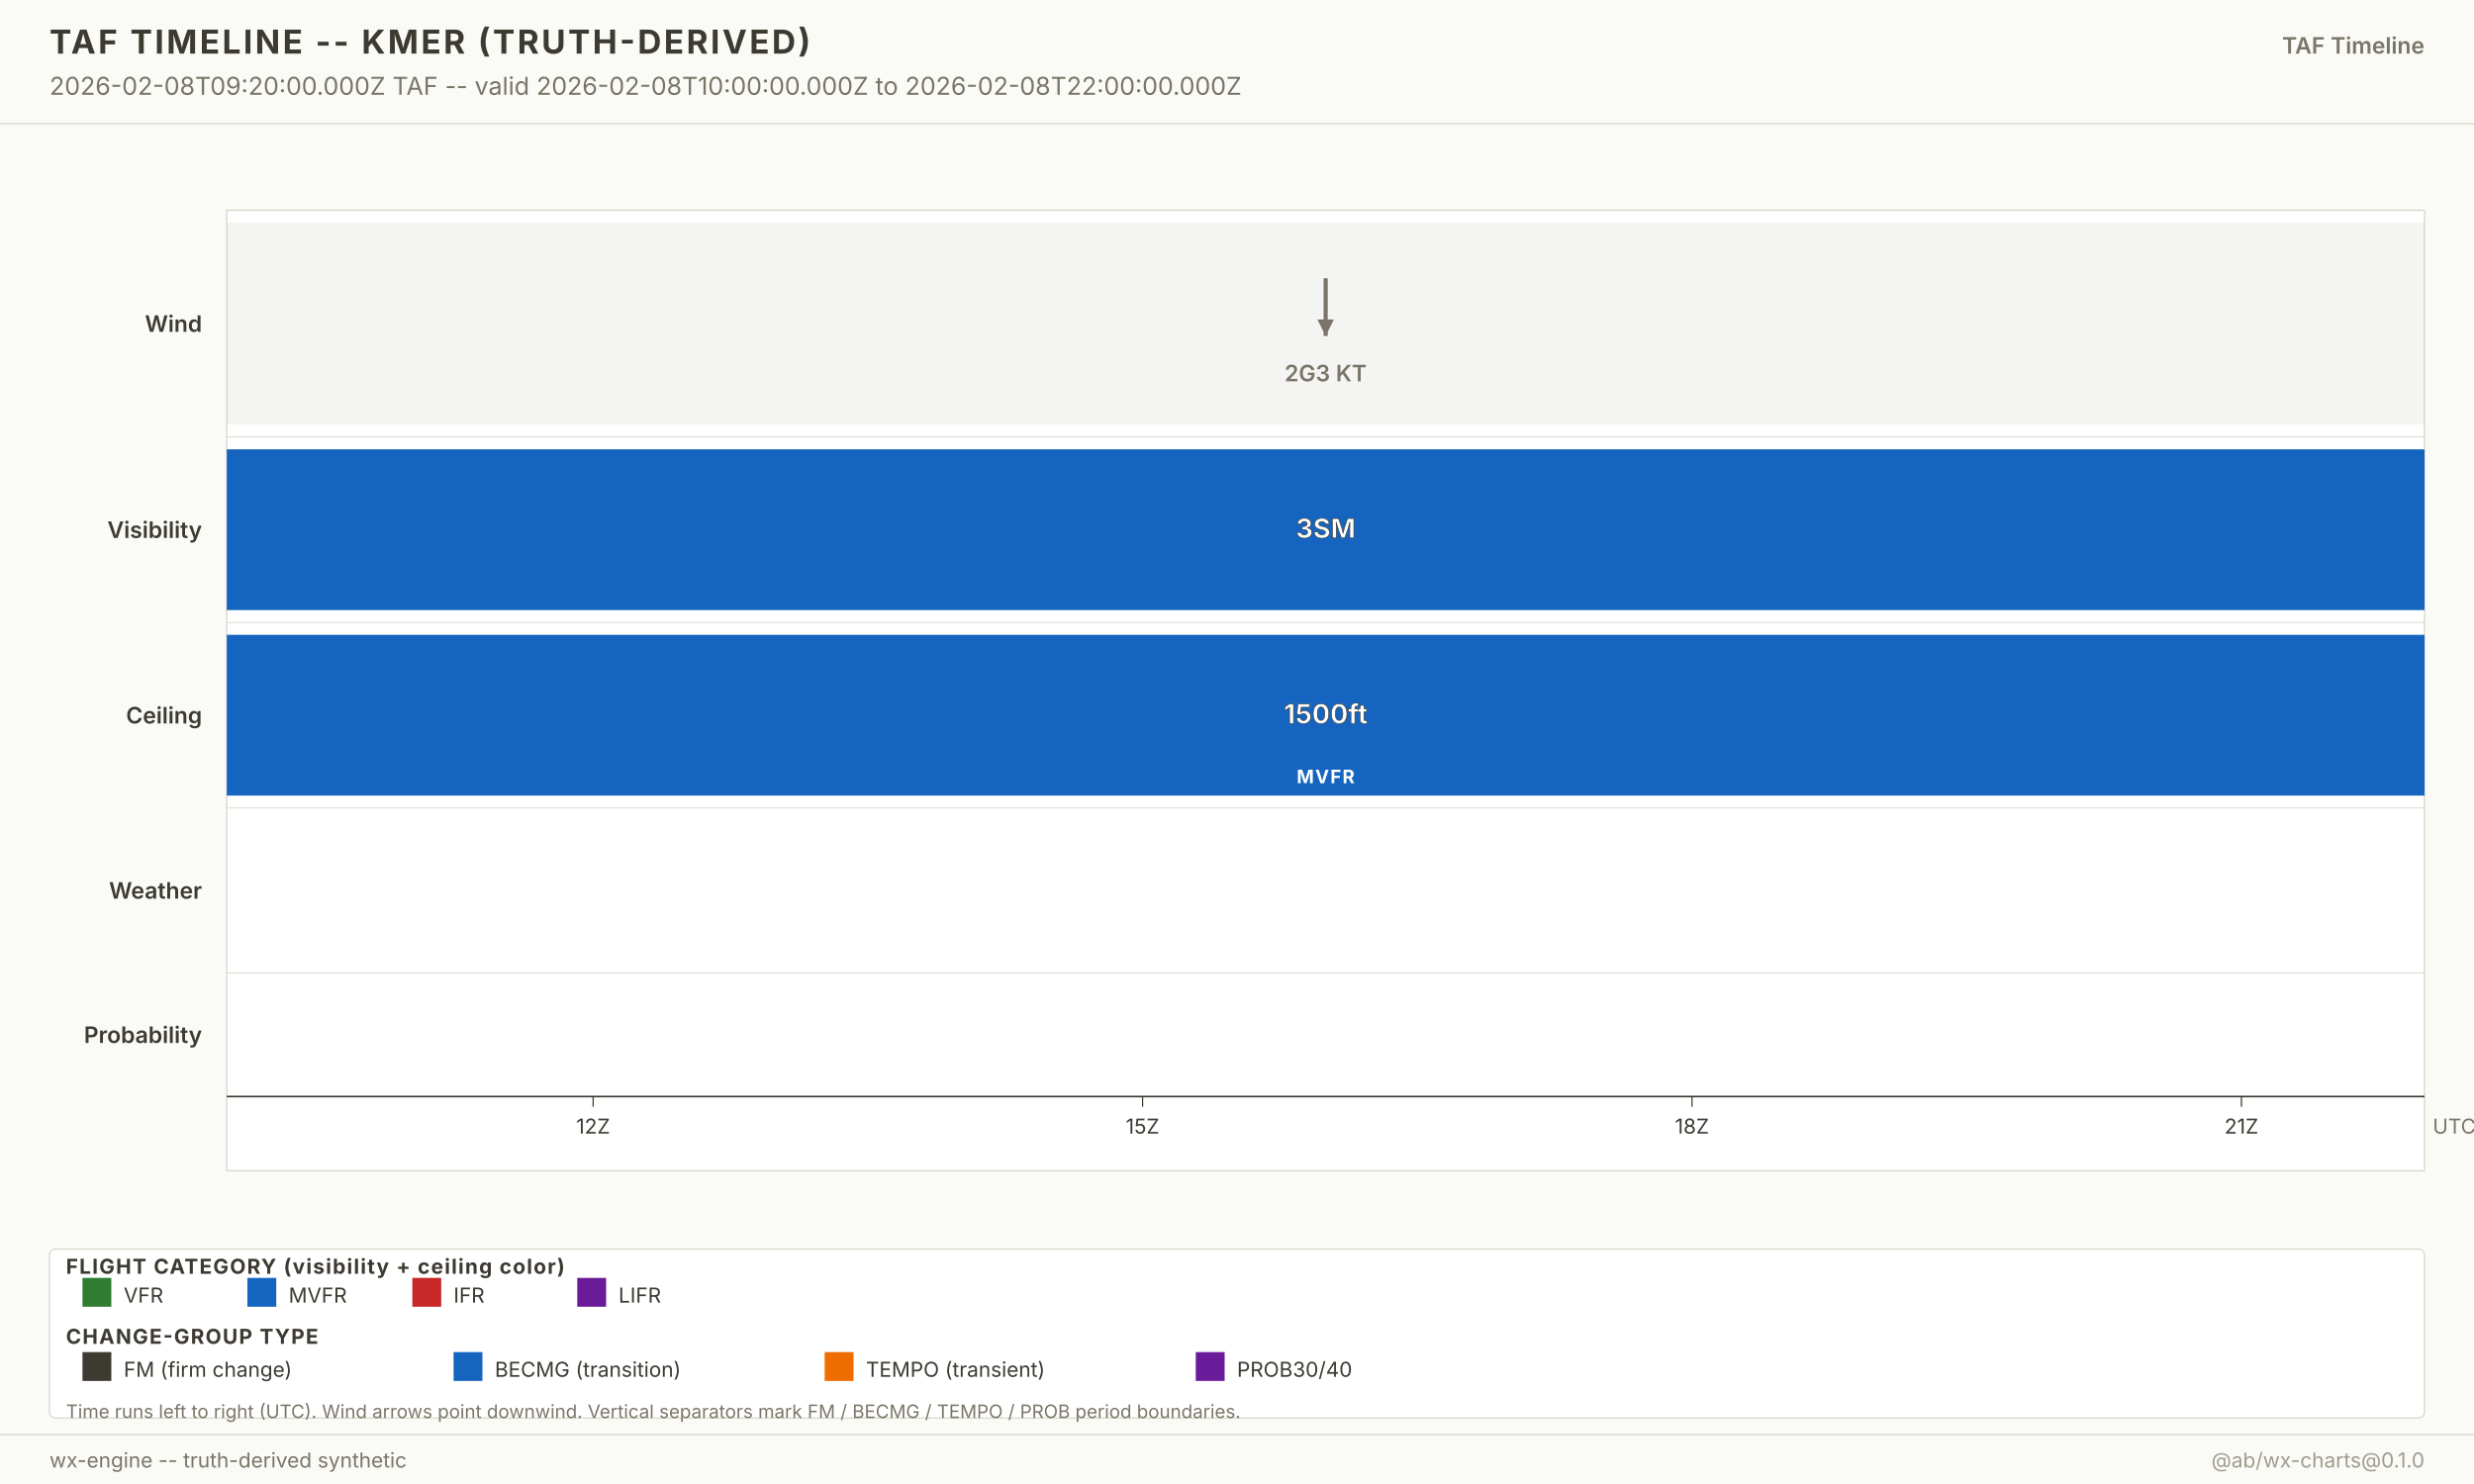
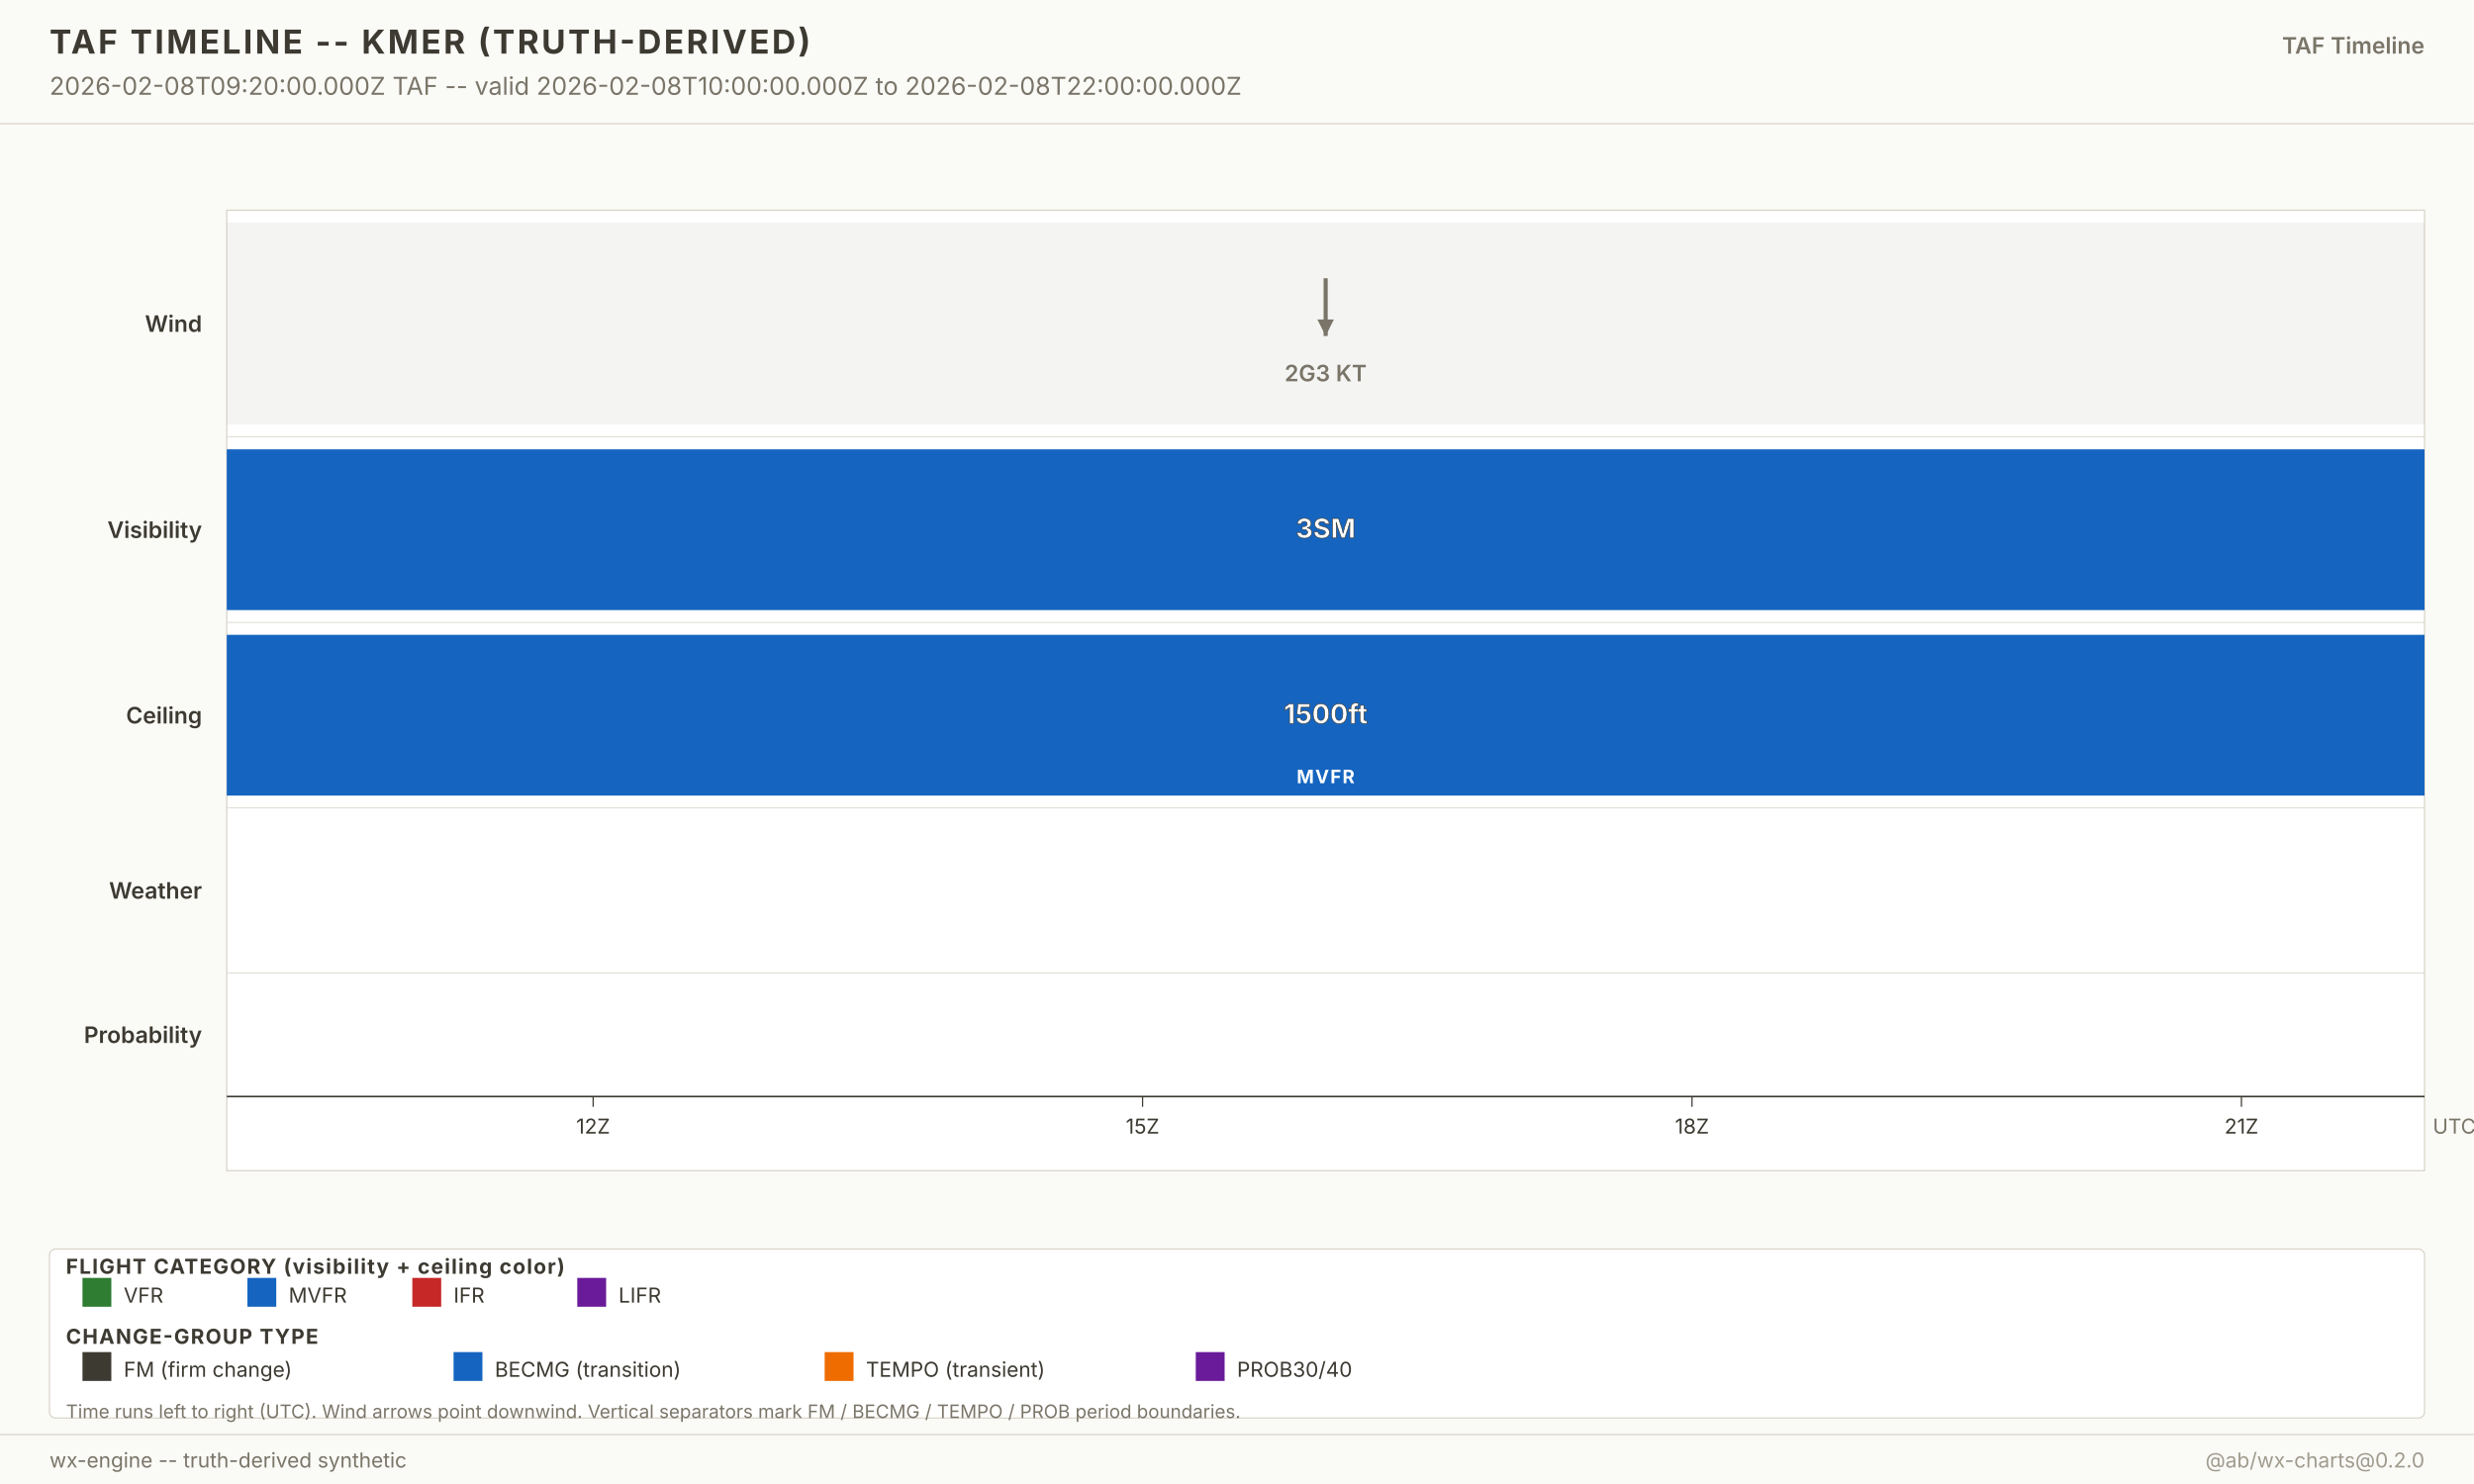
<svg xmlns="http://www.w3.org/2000/svg" width="1200" height="720" viewBox="0 0 1200 720" font-family="-apple-system, system-ui, sans-serif">
  <g class="layer-background">
    <rect x="0" y="0" width="1200" height="720" fill="#fafaf7" />
  </g>
  <g class="layer-graticule" />
+   <g class="layer-north-america-context" />
  <g class="layer-basemap-fill" />
  <g class="layer-basemap-borders" />
  <g class="layer-raster-overlay" />
  <g class="layer-basemap-re-stroke" />
  <g class="layer-vector-symbology">
    <g class="timeline-plot">
      <rect x="110" y="102" width="1066" height="466" fill="white" stroke="#d8d4c8" stroke-width="0.6" />
      <text x="98" y="161.0" text-anchor="end" font-size="11" font-weight="600" fill="#3d3a32">Wind</text>
      <rect x="110.0" y="108.0" width="1066.0" height="98.0" fill="#7a7568" fill-opacity="0.08" />
      <g opacity="1">
        <line x1="643.0" y1="135.0" x2="643.0" y2="163.0" stroke="#7a7568" stroke-width="2" />
        <polygon points="643.0,163.0 639.0,155.0 647.0,155.0" fill="#7a7568" />
      </g>
      <text x="643.0" y="185.0" text-anchor="middle" font-size="11" font-weight="600" fill="#7a7568" opacity="1">2G3 KT</text>
      <line x1="110" y1="212.0" x2="1176.0" y2="212.0" stroke="#d8d4c8" stroke-width="0.4" />
      <text x="98" y="261.0" text-anchor="end" font-size="11" font-weight="600" fill="#3d3a32">Visibility</text>
      <rect x="110.0" y="218.0" width="1066.0" height="78.0" fill="#1565c0" fill-opacity="1" />
      <text x="643.0" y="261.0" text-anchor="middle" font-size="13" font-weight="700" fill="white" stroke="#3d3a32" stroke-width="0.3">3SM</text>
      <line x1="110" y1="302.0" x2="1176.0" y2="302.0" stroke="#d8d4c8" stroke-width="0.4" />
      <text x="98" y="351.0" text-anchor="end" font-size="11" font-weight="600" fill="#3d3a32">Ceiling</text>
      <rect x="110.0" y="308.0" width="1066.0" height="78.0" fill="#1565c0" fill-opacity="1" />
      <text x="643.0" y="351.0" text-anchor="middle" font-size="13" font-weight="700" fill="white" stroke="#3d3a32" stroke-width="0.3">1500ft</text>
      <text x="643.0" y="380.0" text-anchor="middle" font-size="9" font-weight="700" fill="white" letter-spacing="0.6">MVFR</text>
      <line x1="110" y1="392.0" x2="1176.0" y2="392.0" stroke="#d8d4c8" stroke-width="0.4" />
      <text x="98" y="436.0" text-anchor="end" font-size="11" font-weight="600" fill="#3d3a32">Weather</text>
      <line x1="110" y1="472.0" x2="1176.0" y2="472.0" stroke="#d8d4c8" stroke-width="0.4" />
      <text x="98" y="506.0" text-anchor="end" font-size="11" font-weight="600" fill="#3d3a32">Probability</text>
      <line x1="110" y1="532.0" x2="1176.0" y2="532.0" stroke="#3d3a32" stroke-width="0.8" />
      <g class="time-axis">
        <line x1="287.7" y1="532.0" x2="287.7" y2="537.0" stroke="#3d3a32" stroke-width="0.6" />
        <text x="287.7" y="550.0" text-anchor="middle" font-size="10" fill="#3d3a32">12Z</text>
        <line x1="554.2" y1="532.0" x2="554.2" y2="537.0" stroke="#3d3a32" stroke-width="0.6" />
        <text x="554.2" y="550.0" text-anchor="middle" font-size="10" fill="#3d3a32">15Z</text>
        <line x1="820.7" y1="532.0" x2="820.7" y2="537.0" stroke="#3d3a32" stroke-width="0.6" />
        <text x="820.7" y="550.0" text-anchor="middle" font-size="10" fill="#3d3a32">18Z</text>
        <line x1="1087.2" y1="532.0" x2="1087.2" y2="537.0" stroke="#3d3a32" stroke-width="0.6" />
        <text x="1087.2" y="550.0" text-anchor="middle" font-size="10" fill="#3d3a32">21Z</text>
        <text x="1180.0" y="550.0" font-size="10" fill="#7a7568">UTC</text>
      </g>
    </g>
  </g>
  <g class="layer-point-symbology" />
  <g class="layer-chrome">
    <g class="chrome-title">
      <rect x="0" y="0" width="1200" height="60" fill="#fafaf7" />
      <line x1="0" y1="60" x2="1200" y2="60" stroke="#d8d4c8" stroke-width="0.6" />
      <text x="24" y="26" font-size="16" font-weight="700" fill="#3d3a32" letter-spacing="1.2">TAF TIMELINE -- KMER (TRUTH-DERIVED)</text>
      <text x="24" y="46" font-size="12" fill="#7a7568">2026-02-08T09:20:00.000Z TAF -- valid 2026-02-08T10:00:00.000Z to 2026-02-08T22:00:00.000Z</text>
      <text x="1176" y="26" text-anchor="end" font-size="11" font-weight="600" fill="#7a7568">TAF Timeline</text>
    </g>
    <g class="footer-taf-legend">
      <rect x="24" y="606" width="1152" height="82" fill="white" fill-opacity="0.94" stroke="#d8d4c8" stroke-width="0.6" rx="3" />
      <text x="32" y="618.0" font-size="10" font-weight="700" fill="#3d3a32" letter-spacing="0.6">FLIGHT CATEGORY (visibility + ceiling color)</text>
      <rect x="40" y="620.0" width="14" height="14" fill="#2e7d32" />
      <text x="60" y="632.0" font-size="10" fill="#3d3a32">VFR</text>
      <rect x="120" y="620.0" width="14" height="14" fill="#1565c0" />
      <text x="140" y="632.0" font-size="10" fill="#3d3a32">MVFR</text>
      <rect x="200" y="620.0" width="14" height="14" fill="#c62828" />
      <text x="220" y="632.0" font-size="10" fill="#3d3a32">IFR</text>
      <rect x="280" y="620.0" width="14" height="14" fill="#6a1b9a" />
      <text x="300" y="632.0" font-size="10" fill="#3d3a32">LIFR</text>
      <text x="32" y="652.0" font-size="10" font-weight="700" fill="#3d3a32" letter-spacing="0.6">CHANGE-GROUP TYPE</text>
      <rect x="40" y="656.0" width="14" height="14" fill="#3d3a32" />
      <text x="60" y="668.0" font-size="10" fill="#3d3a32">FM (firm change)</text>
      <rect x="220" y="656.0" width="14" height="14" fill="#1565c0" />
      <text x="240" y="668.0" font-size="10" fill="#3d3a32">BECMG (transition)</text>
      <rect x="400" y="656.0" width="14" height="14" fill="#ef6c00" />
      <text x="420" y="668.0" font-size="10" fill="#3d3a32">TEMPO (transient)</text>
      <rect x="580" y="656.0" width="14" height="14" fill="#6a1b9a" />
      <text x="600" y="668.0" font-size="10" fill="#3d3a32">PROB30/40</text>
      <text x="32" y="688.0" font-size="9" fill="#7a7568">Time runs left to right (UTC). Wind arrows point downwind. Vertical separators mark FM / BECMG / TEMPO / PROB period boundaries.</text>
    </g>
    <g class="chrome-footer">
      <rect x="0" y="696" width="1200" height="24" fill="#fafaf7" />
      <line x1="0" y1="696" x2="1200" y2="696" stroke="#d8d4c8" stroke-width="0.6" />
      <text x="24" y="712" font-size="10" fill="#7a7568">wx-engine -- truth-derived synthetic</text>
-       <text x="1176" y="712" text-anchor="end" font-size="10" fill="#a09b8d">@ab/wx-charts@0.1.0</text>
+       <text x="1176" y="712" text-anchor="end" font-size="10" fill="#a09b8d">@ab/wx-charts@0.2.0</text>
    </g>
  </g>
</svg>
